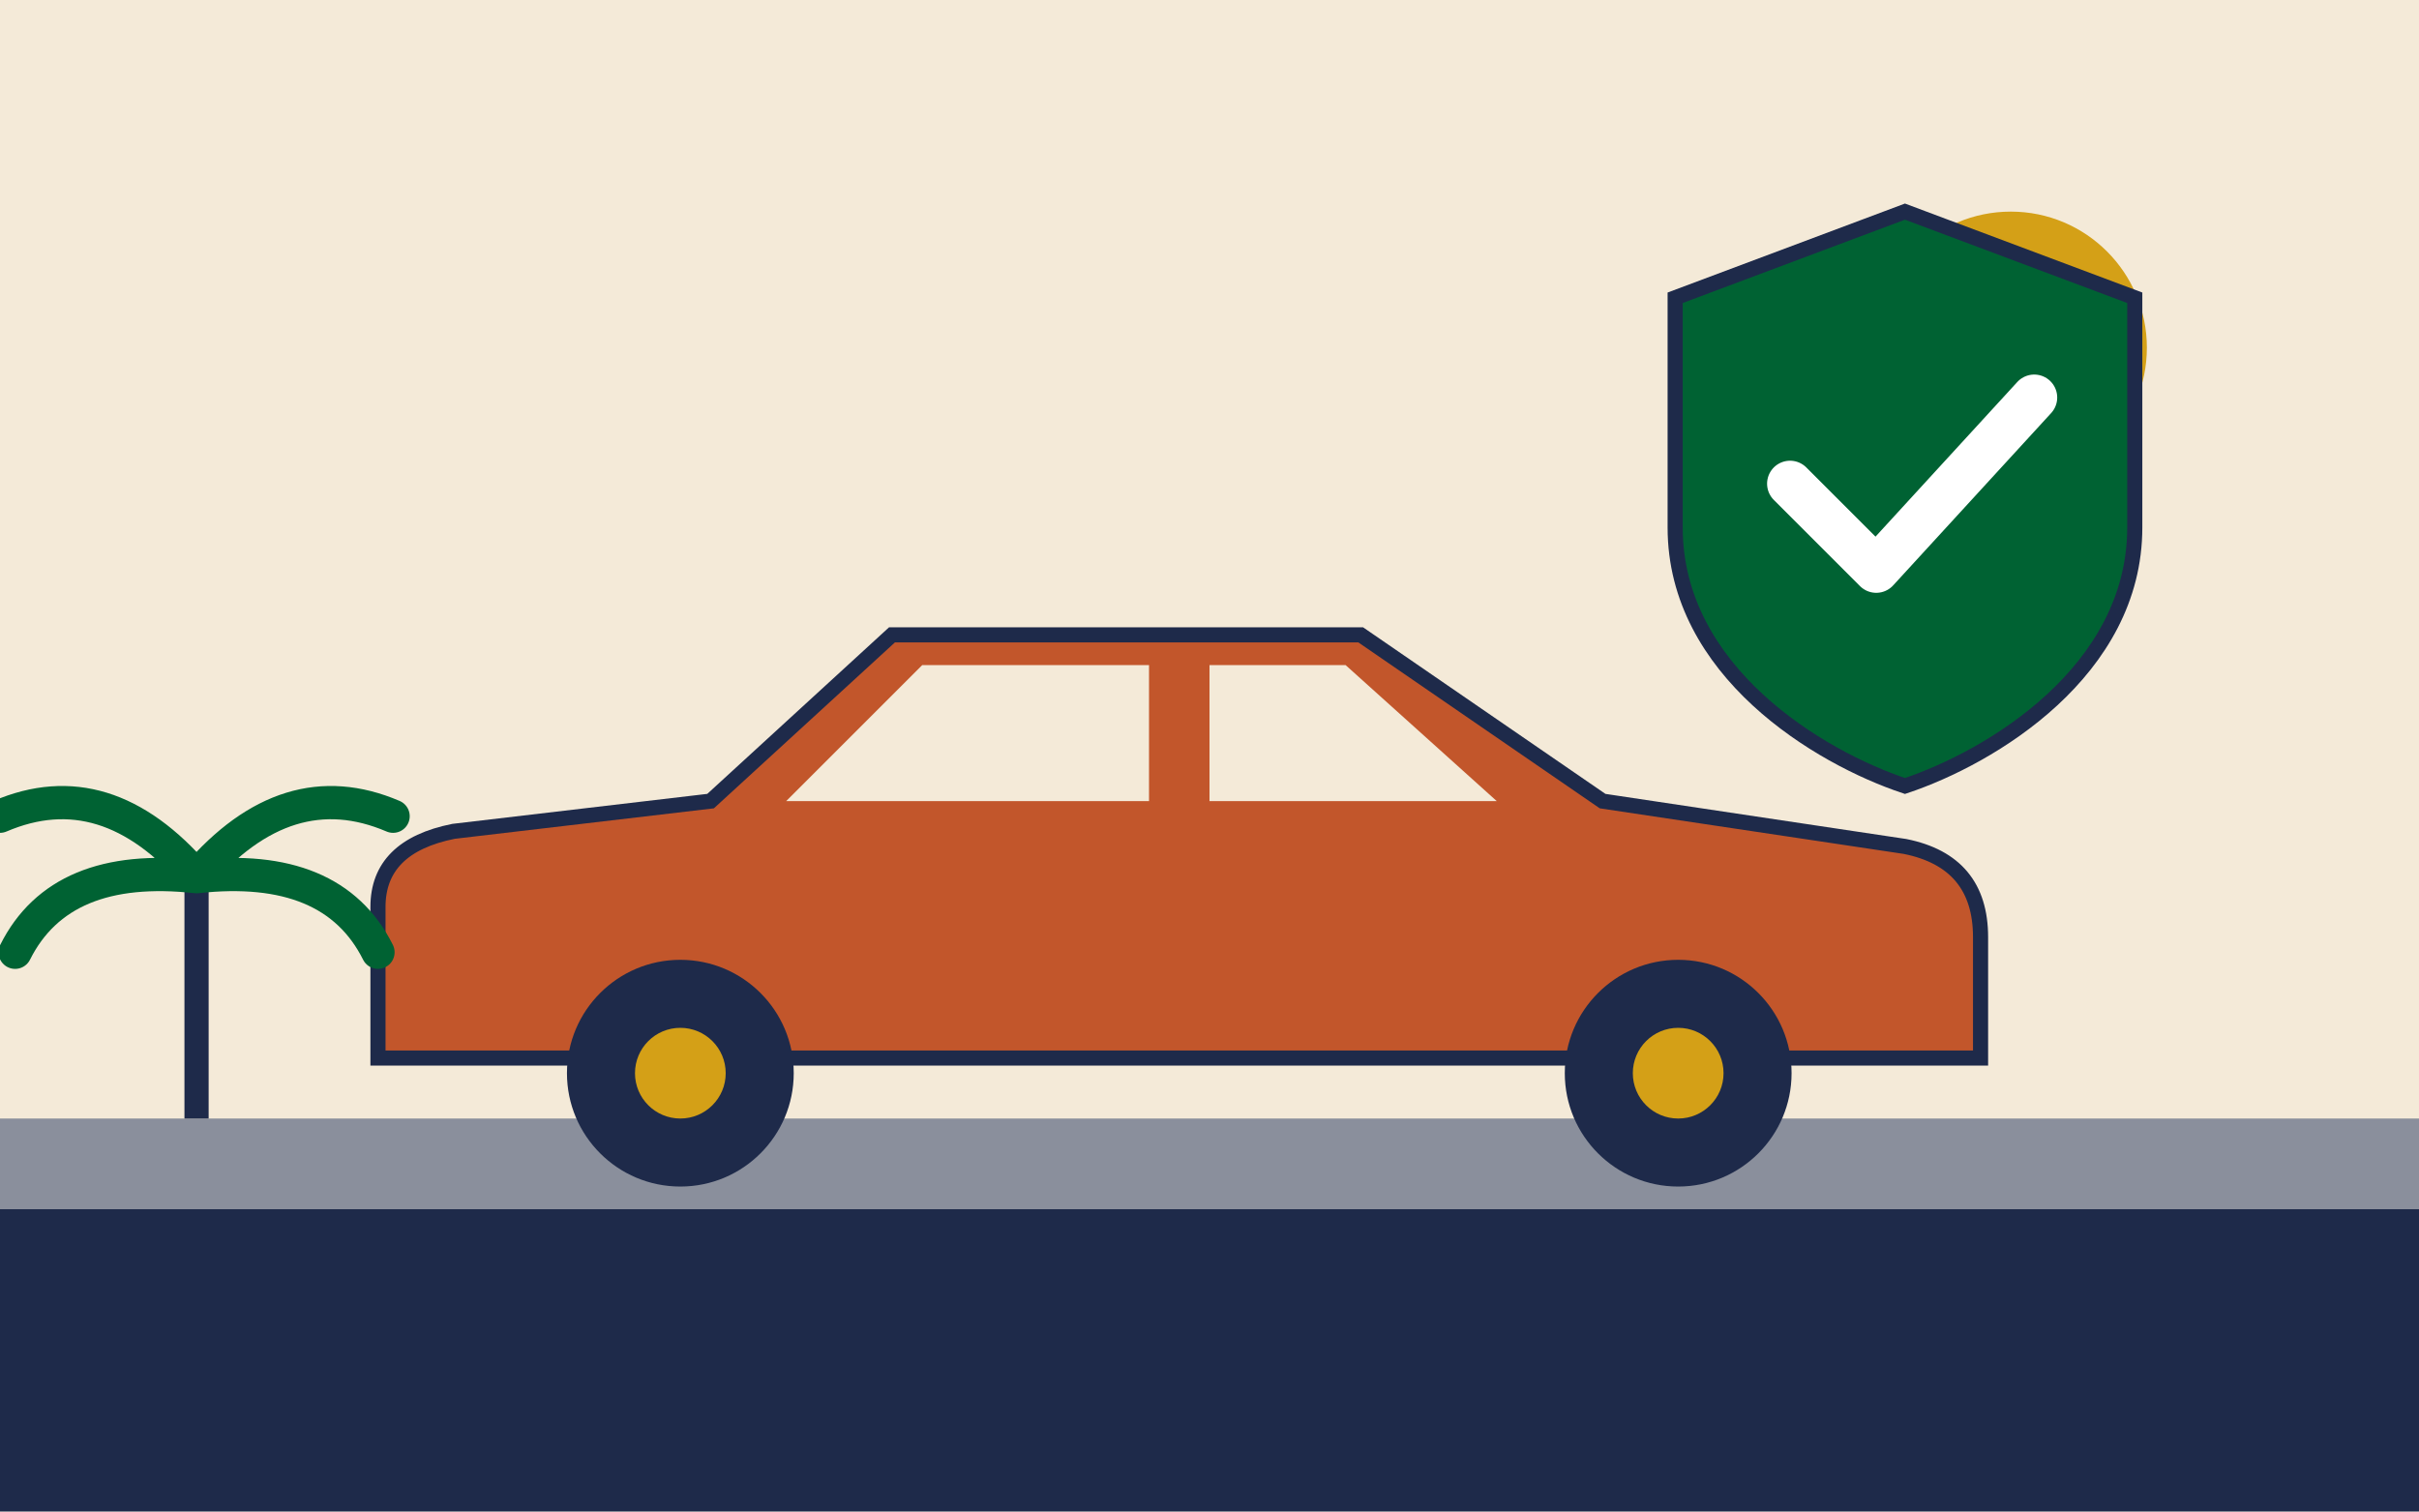
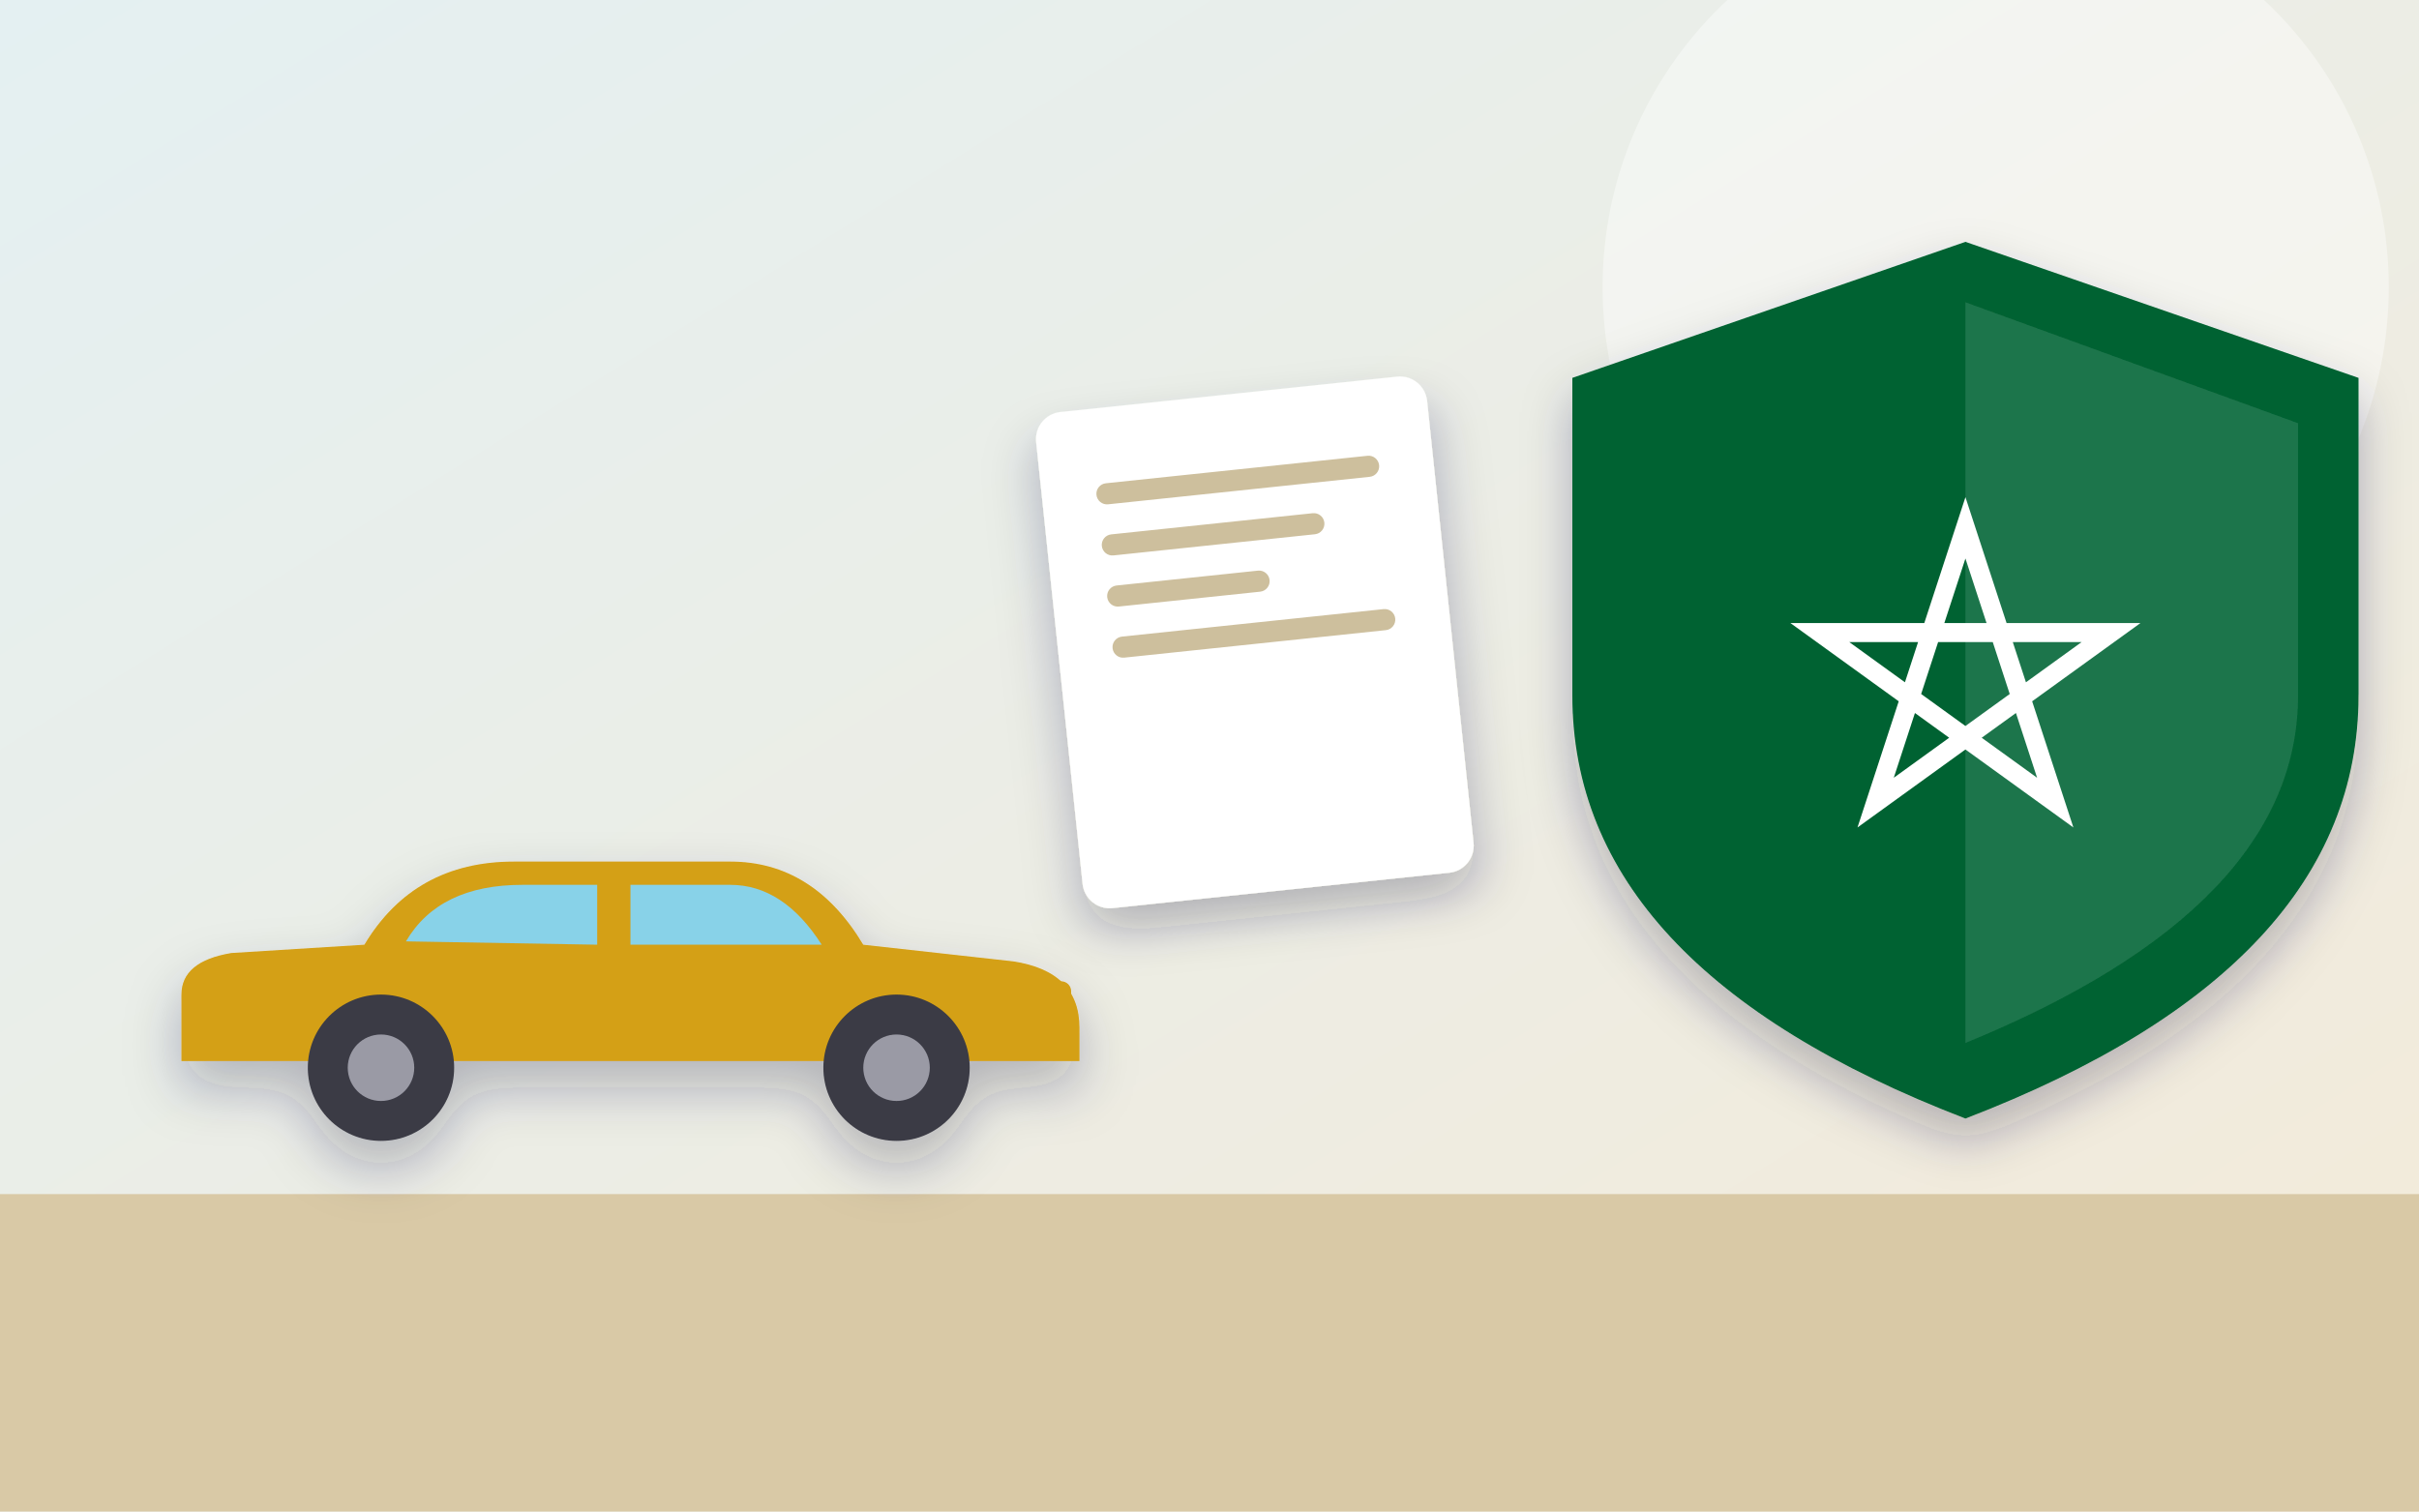
- <svg xmlns="http://www.w3.org/2000/svg" viewBox="0 0 1600 1000" width="1600" height="1000">
-   <rect width="1600" height="1000" fill="#f4ead8" />
-   <circle cx="1330" cy="230" r="90" fill="#d4a017" />
-   <rect y="800" width="1600" height="200" fill="#1e2a4a" />
-   <rect y="740" width="1600" height="60" fill="#8a8f9c" />
-   <path d="M250 700V600Q250 560 300 550L470 530L590 420H900L1060 530L1260 560Q1310 570 1310 620V700Z" fill="#c2562b" stroke="#1e2a4a" stroke-width="10" />
-   <path d="M520 530L610 440H760V530ZM800 530V440H890L990 530Z" fill="#f4ead8" />
-   <circle cx="450" cy="710" r="75" fill="#1e2a4a" />
-   <circle cx="450" cy="710" r="30" fill="#d4a017" />
-   <circle cx="1110" cy="710" r="75" fill="#1e2a4a" />
-   <circle cx="1110" cy="710" r="30" fill="#d4a017" />
-   <path d="M1260 140L1412 197V349C1412 444 1317 501 1260 520C1203 501 1108 444 1108 349V197Z" fill="#006233" stroke="#1e2a4a" stroke-width="10" />
-   <path d="M1184 320L1241 377L1345.5 263" fill="none" stroke="#ffffff" stroke-width="30.4" stroke-linecap="round" stroke-linejoin="round" />
-   <rect x="122" y="580" width="16" height="160" fill="#1e2a4a" />
-   <path d="M130 580q-90-10-120 50M130 580q90-10 120 50M130 580q-60-70-130-40M130 580q60-70 130-40" fill="none" stroke="#006233" stroke-width="22" stroke-linecap="round" />
+ <svg xmlns="http://www.w3.org/2000/svg" viewBox="0 0 1600 1000" role="img">
+   <defs>
+     <linearGradient id="bg" x1="0" y1="0" x2="1" y2="1">
+       <stop offset="0" stop-color="#e4f0f2" />
+       <stop offset="1" stop-color="#f4ead8" />
+     </linearGradient>
+     <filter id="sh" x="-20%" y="-20%" width="140%" height="150%">
+       <feDropShadow dx="0" dy="16" stdDeviation="16" flood-color="#1e2a4a" flood-opacity=".28" />
+     </filter>
+   </defs>
+   <rect width="1600" height="1000" fill="url(#bg)" />
+   <circle cx="1320" cy="190" r="260" fill="#fff" opacity=".4" />
+   <rect y="790" width="1600" height="210" fill="#d9c9a6" />
+   <g transform="translate(120 570) scale(1.1) rotate(0)" filter="url(#sh)">
+     <path d="M0 120 L0 80 Q0 60 30 55 L110 50 Q140 0 200 0 L330 0 Q380 0 410 50 L500 60 Q540 66 540 100 L540 120 Z" fill="#d4a017" />
+     <path d="M135 48 Q155 14 205 14 L250 14 L250 50 Z M270 14 L330 14 Q362 14 385 50 L270 50 Z" fill="#7fd7ff" opacity=".9" />
+     <circle cx="120" cy="124" r="44" fill="#3a3a44" />
+     <circle cx="120" cy="124" r="20" fill="#9a9aa5" />
+     <circle cx="430" cy="124" r="44" fill="#3a3a44" />
+     <circle cx="430" cy="124" r="20" fill="#9a9aa5" />
+     <rect x="505" y="72" width="30" height="16" rx="6" fill="#d4a017" />
+   </g>
+   <g transform="translate(1000 160)" filter="url(#sh)">
+     <path d="M300 0 L560 90 V300 Q560 480 300 580 Q40 480 40 300 V90 Z" fill="#006233" />
+     <path d="M300 40 L520 120 V300 Q520 440 300 530 Z" fill="#fff" opacity=".12" />
+   </g>
+   <g transform="translate(1300 450) scale(.9)">
+     <path d="M0 -112 L66 90 L-107 -35 L107 -35 L-66 90 Z" fill="none" stroke="#fff" stroke-width="14" stroke-linejoin="miter" />
+   </g>
+   <g filter="url(#sh)" transform="rotate(-6 830 425)">
+     <rect x="700" y="260" width="260" height="330" rx="18" fill="#fff" />
+     <g fill="#cdbf9d">
+       <rect x="736" y="310" width="188" height="14" rx="7" />
+       <rect x="736" y="344" width="148" height="14" rx="7" />
+       <rect x="736" y="378" width="108" height="14" rx="7" />
+       <rect x="736" y="412" width="188" height="14" rx="7" />
+     </g>
+   </g>
</svg>
